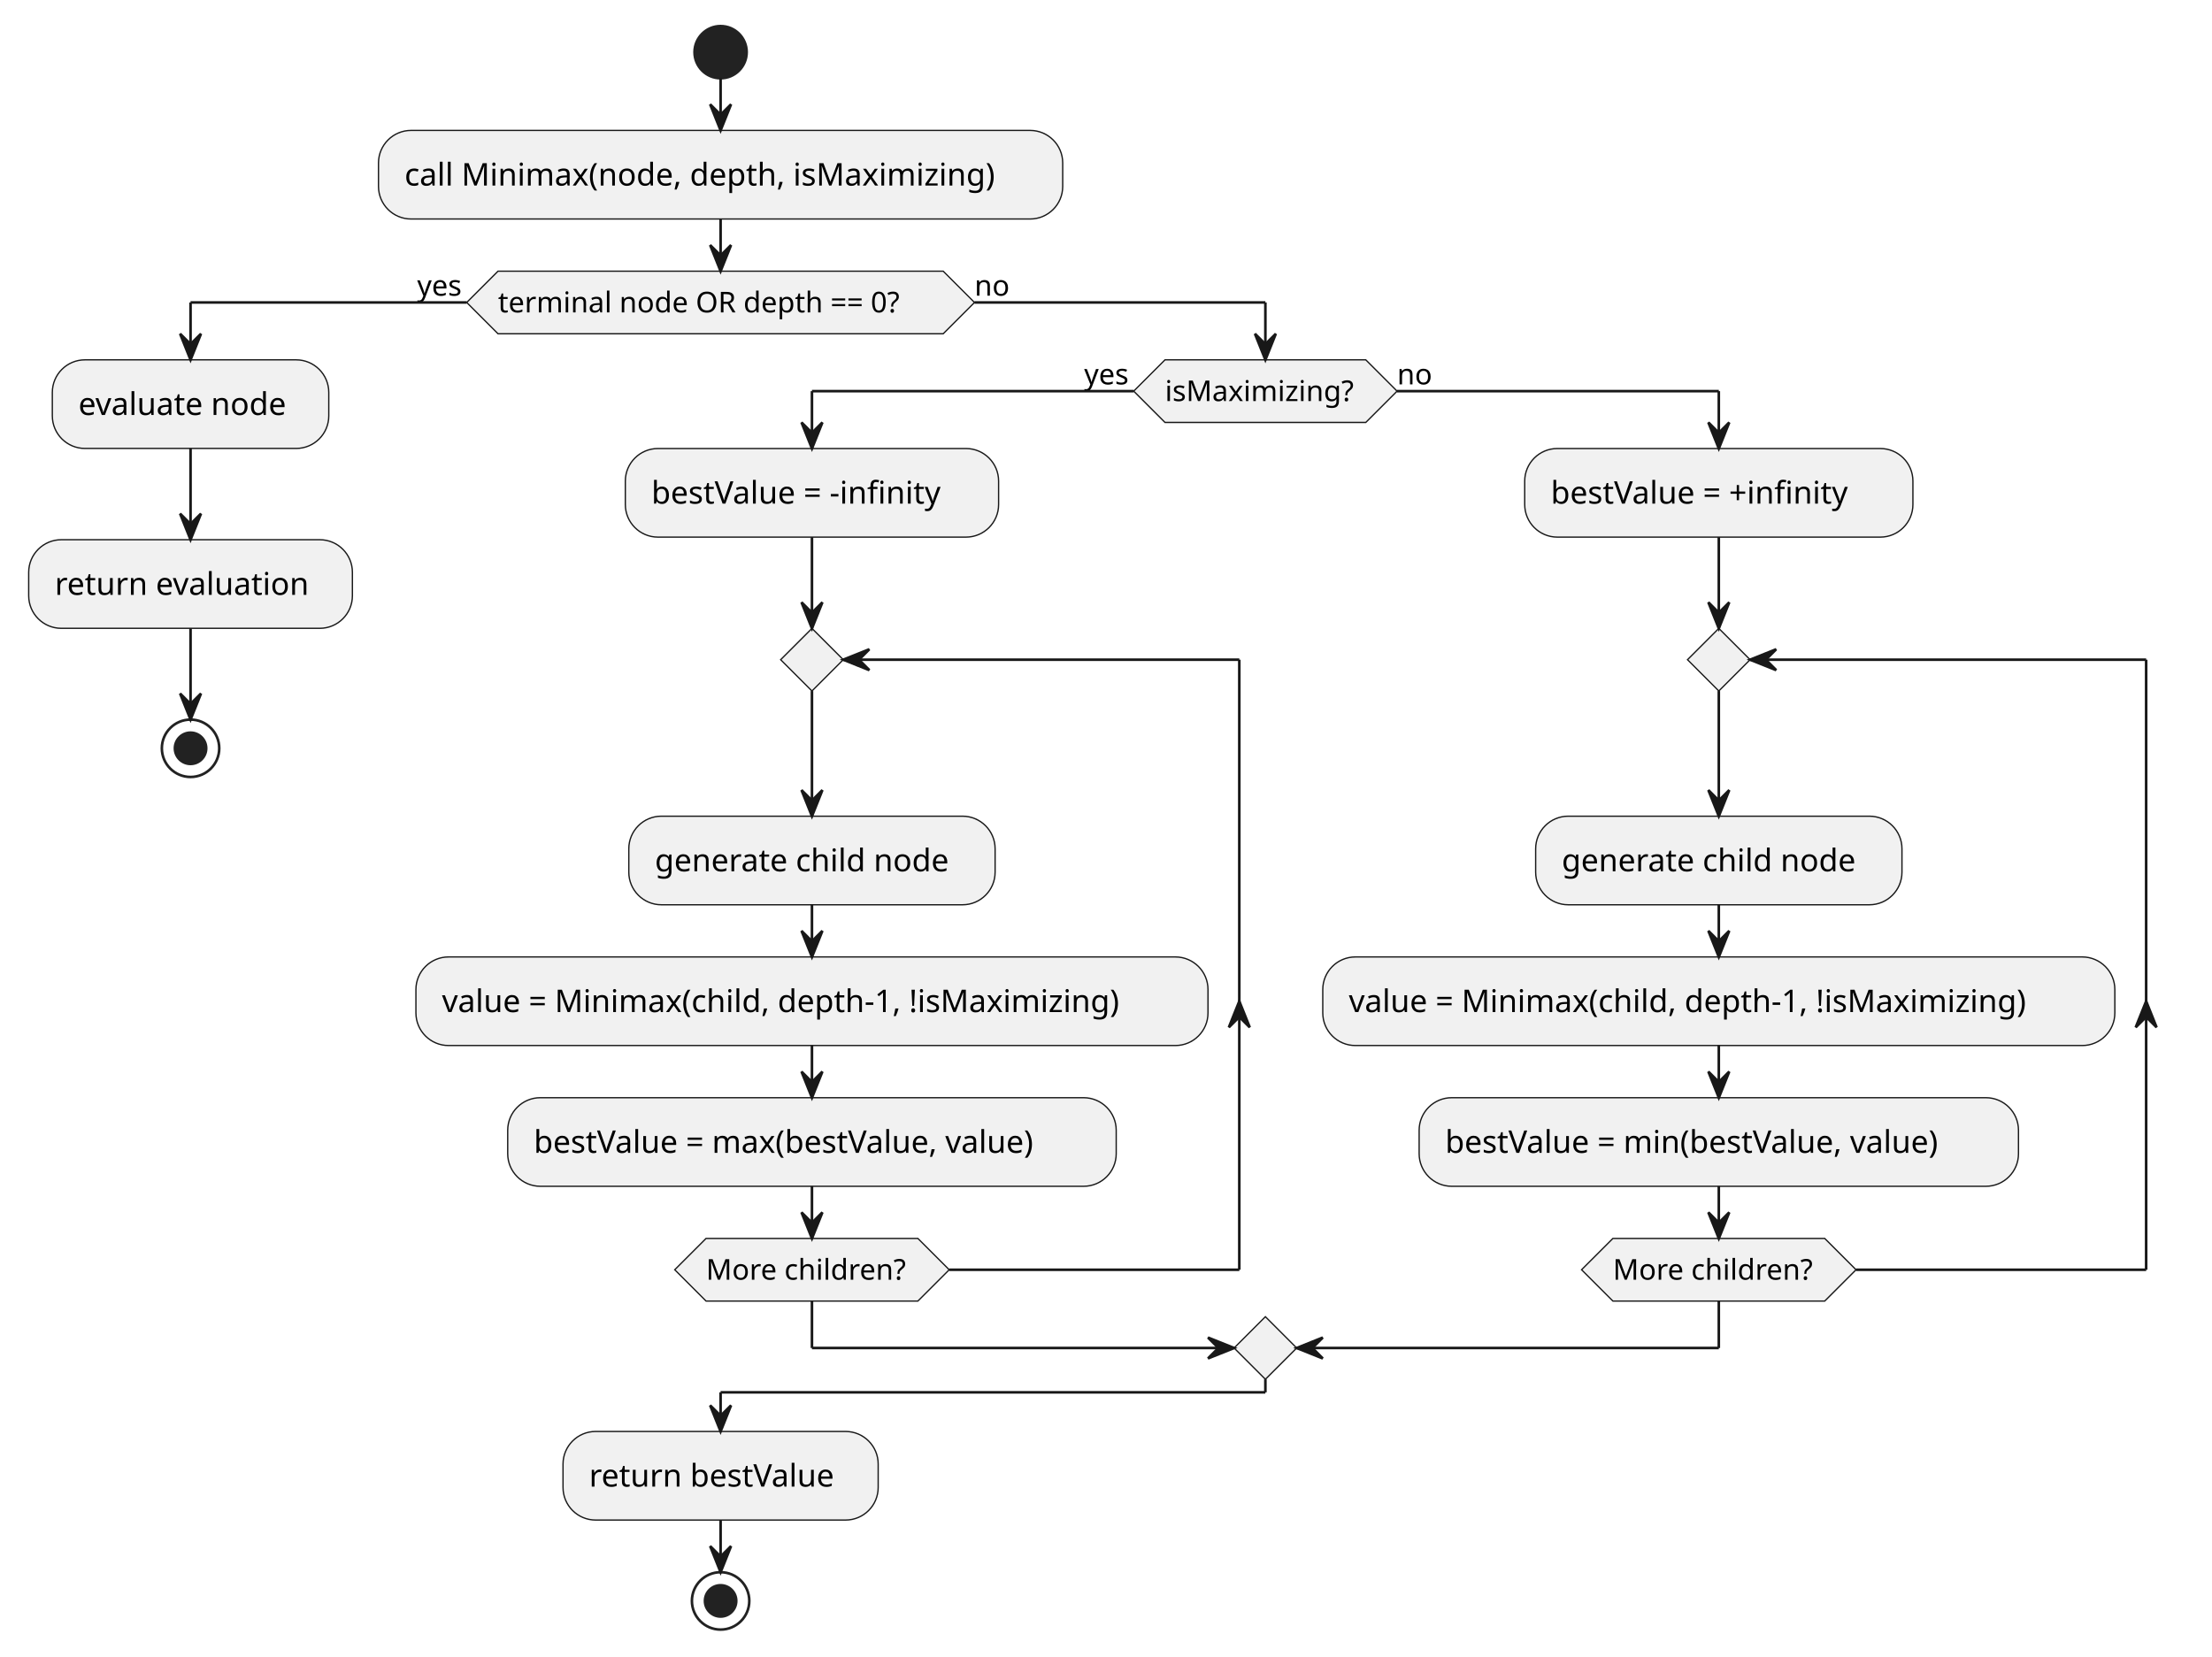
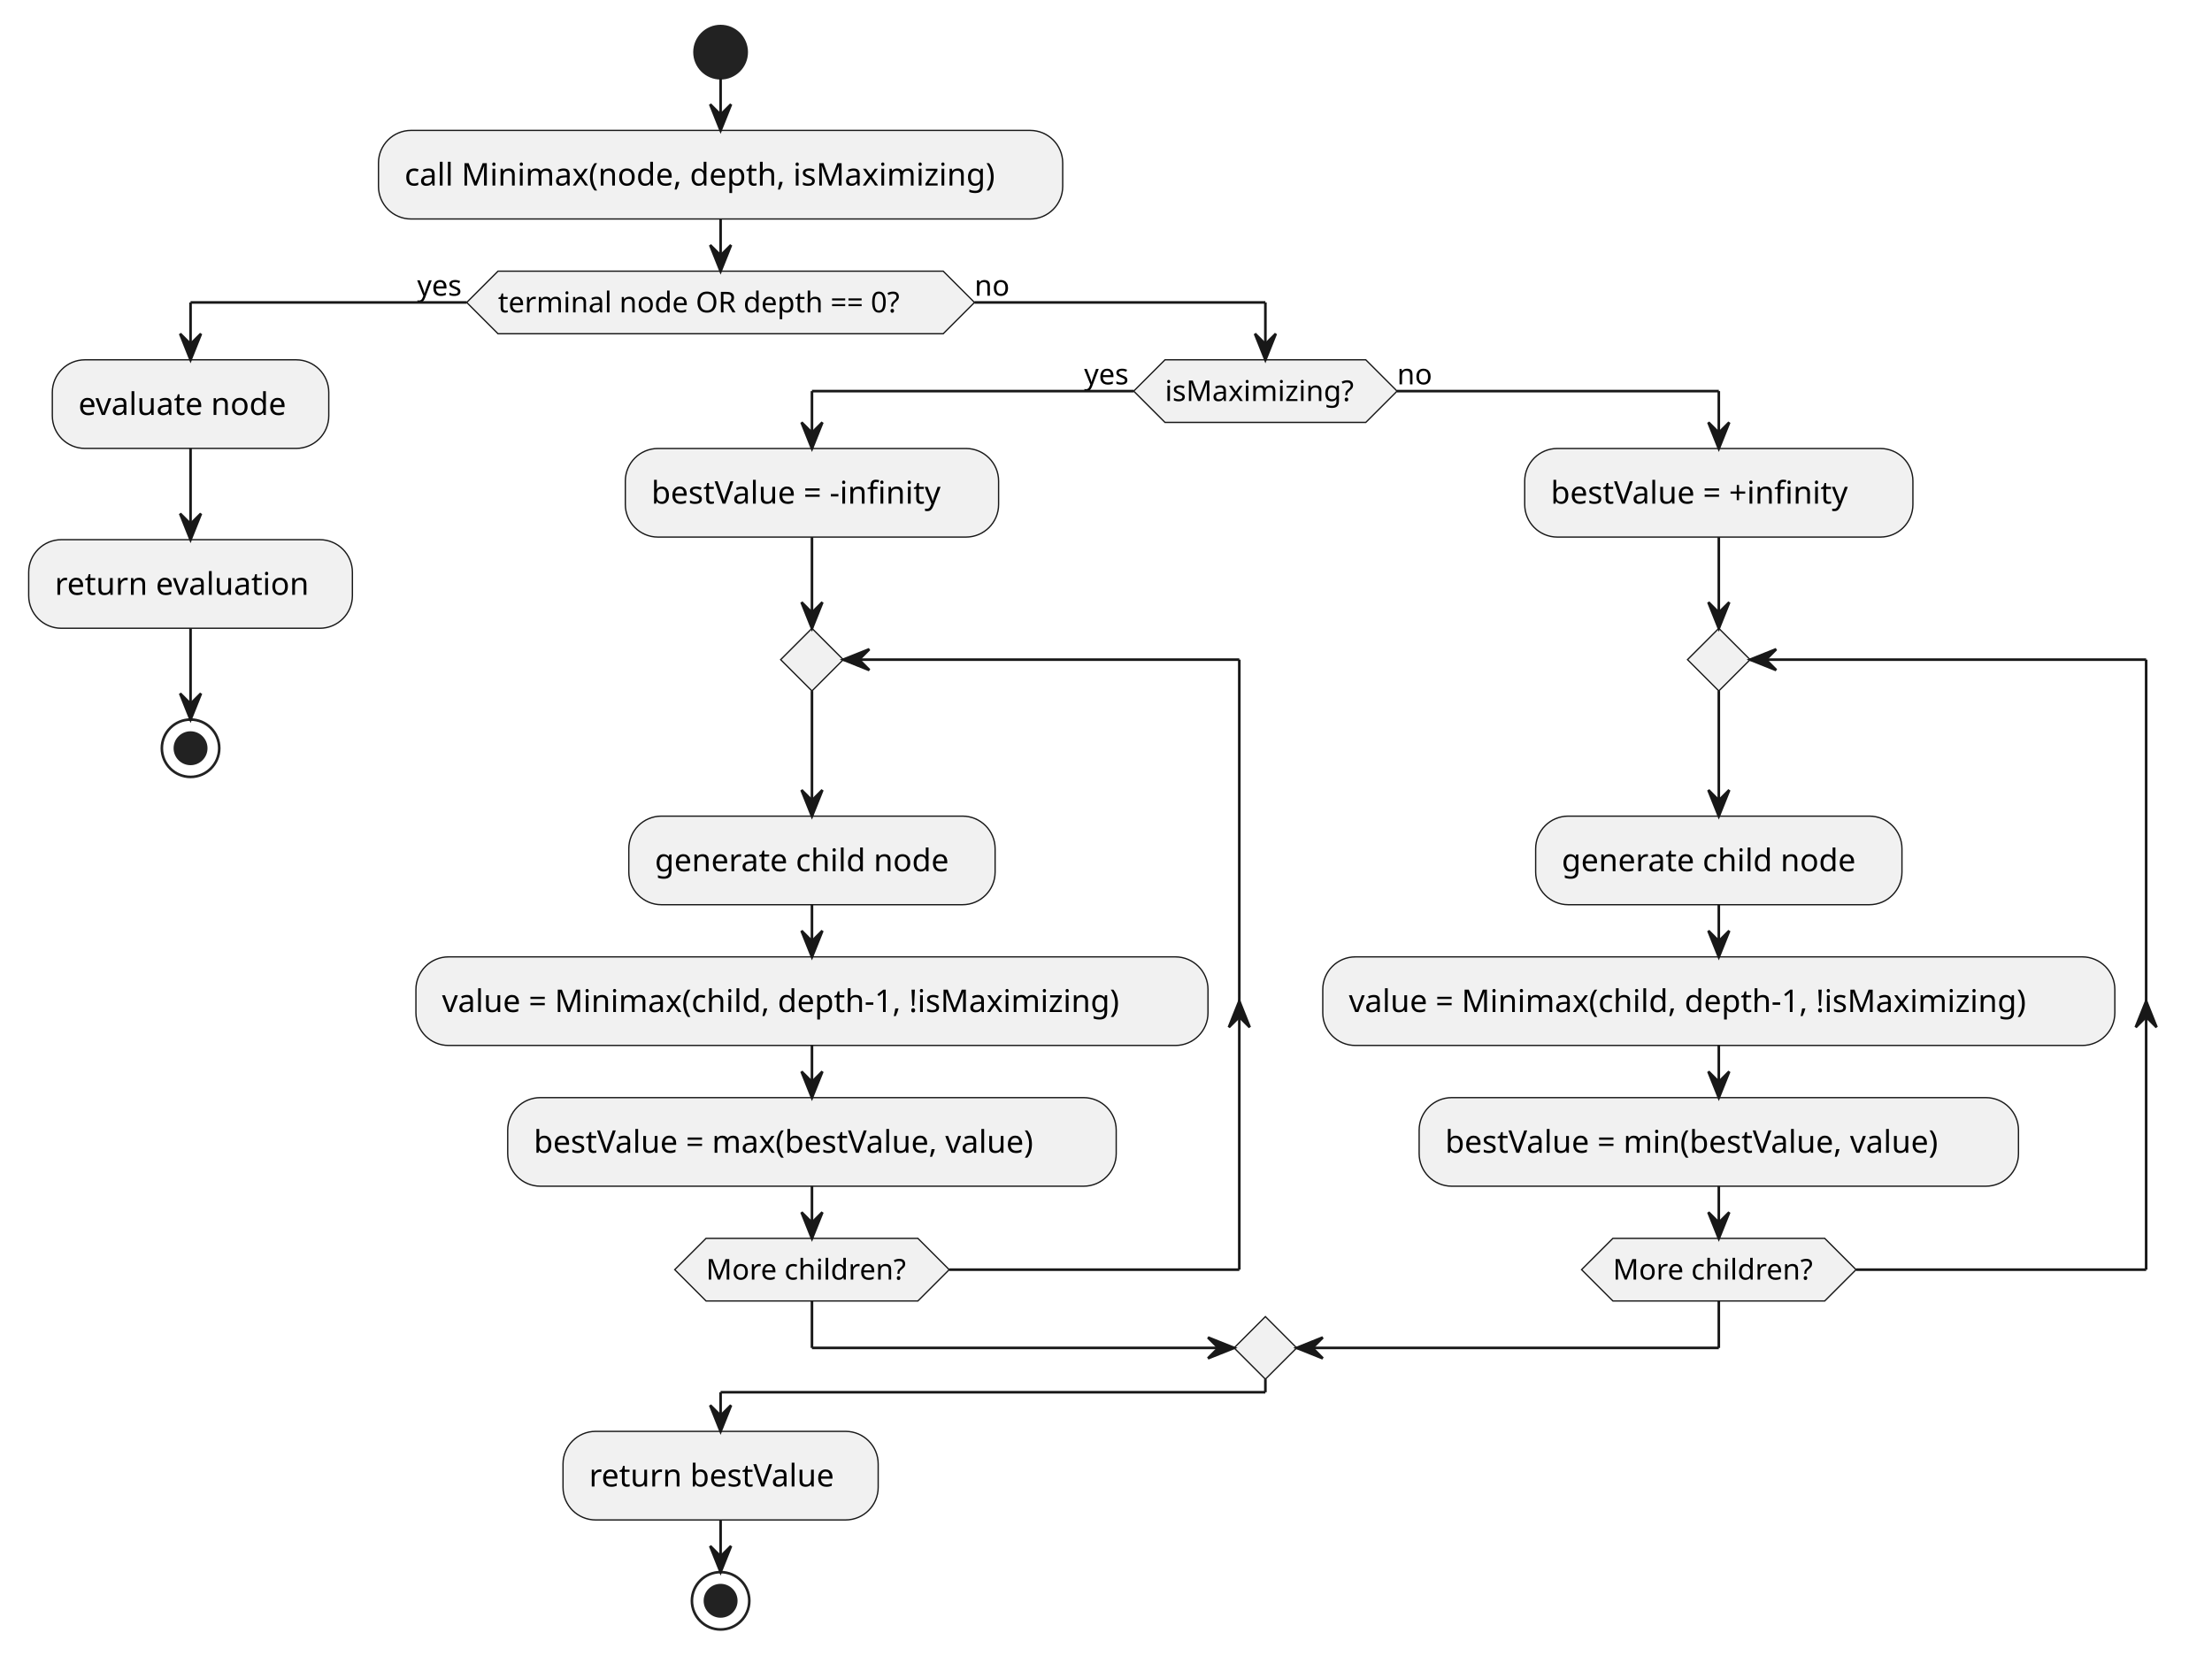
- <svg xmlns="http://www.w3.org/2000/svg" contentStyleType="text/css" data-diagram-type="ACTIVITY" height="635px" preserveAspectRatio="none" style="width:848px;height:635px;background:#FFFFFF;" version="1.1" viewBox="0 0 848 635" width="848px" zoomAndPan="magnify">
+ <svg xmlns="http://www.w3.org/2000/svg" contentStyleType="text/css" data-diagram-type="ACTIVITY" height="1984.375px" preserveAspectRatio="none" style="width:2650px;height:1984px;background:#FFFFFF;" version="1.1" viewBox="0 0 2650 1984" width="2650px" zoomAndPan="magnify">
  <defs />
  <g>
-     <ellipse cx="276.252" cy="20" fill="#222222" rx="10" ry="10" style="stroke:#222222;stroke-width:1;" />
-     <rect fill="#F1F1F1" height="33.969" rx="12.5" ry="12.5" style="stroke:#181818;stroke-width:0.5;" width="262.309" x="145.098" y="50" />
-     <text fill="#000000" font-family="sans-serif" font-size="12" lengthAdjust="spacing" textLength="242.309" x="155.098" y="71.139">call Minimax(node, depth, isMaximizing)</text>
-     <polygon fill="#F1F1F1" points="190.919,103.969,361.585,103.969,373.585,115.969,361.585,127.969,190.919,127.969,178.919,115.969,190.919,103.969" style="stroke:#181818;stroke-width:0.5;" />
-     <text fill="#000000" font-family="sans-serif" font-size="11" lengthAdjust="spacing" textLength="170.667" x="190.919" y="119.777">terminal node OR depth == 0?</text>
-     <text fill="#000000" font-family="sans-serif" font-size="11" lengthAdjust="spacing" textLength="19.008" x="159.91" y="113.374">yes</text>
-     <text fill="#000000" font-family="sans-serif" font-size="11" lengthAdjust="spacing" textLength="13.702" x="373.585" y="113.374">no</text>
-     <rect fill="#F1F1F1" height="33.969" rx="12.5" ry="12.5" style="stroke:#181818;stroke-width:0.5;" width="105.981" x="20.059" y="137.969" />
-     <text fill="#000000" font-family="sans-serif" font-size="12" lengthAdjust="spacing" textLength="85.981" x="30.059" y="159.107">evaluate node</text>
-     <rect fill="#F1F1F1" height="33.969" rx="12.5" ry="12.5" style="stroke:#181818;stroke-width:0.5;" width="124.098" x="11" y="206.938" />
-     <text fill="#000000" font-family="sans-serif" font-size="12" lengthAdjust="spacing" textLength="104.098" x="21" y="228.076">return evaluation</text>
-     <ellipse cx="73.049" cy="286.906" fill="none" rx="11" ry="11" style="stroke:#222222;stroke-width:1;" />
-     <ellipse cx="73.049" cy="286.906" fill="#222222" rx="6" ry="6" style="stroke:#222222;stroke-width:1;" />
-     <polygon fill="#F1F1F1" points="446.613,137.969,523.592,137.969,535.592,149.969,523.592,161.969,446.613,161.969,434.613,149.969,446.613,137.969" style="stroke:#181818;stroke-width:0.5;" />
-     <text fill="#000000" font-family="sans-serif" font-size="11" lengthAdjust="spacing" textLength="76.978" x="446.613" y="153.777">isMaximizing?</text>
-     <text fill="#000000" font-family="sans-serif" font-size="11" lengthAdjust="spacing" textLength="19.008" x="415.605" y="147.375">yes</text>
-     <text fill="#000000" font-family="sans-serif" font-size="11" lengthAdjust="spacing" textLength="13.702" x="535.592" y="147.375">no</text>
-     <rect fill="#F1F1F1" height="33.969" rx="12.5" ry="12.5" style="stroke:#181818;stroke-width:0.5;" width="143.1" x="239.727" y="171.969" />
-     <text fill="#000000" font-family="sans-serif" font-size="12" lengthAdjust="spacing" textLength="123.1" x="249.727" y="193.107">bestValue = -infinity</text>
-     <rect fill="#F1F1F1" height="33.969" rx="12.5" ry="12.5" style="stroke:#181818;stroke-width:0.5;" width="140.428" x="241.062" y="312.938" />
-     <text fill="#000000" font-family="sans-serif" font-size="12" lengthAdjust="spacing" textLength="120.428" x="251.062" y="334.076">generate child node</text>
-     <rect fill="#F1F1F1" height="33.969" rx="12.5" ry="12.5" style="stroke:#181818;stroke-width:0.5;" width="303.652" x="159.45" y="366.906" />
-     <text fill="#000000" font-family="sans-serif" font-size="12" lengthAdjust="spacing" textLength="283.652" x="169.45" y="388.045">value = Minimax(child, depth-1, !isMaximizing)</text>
-     <rect fill="#F1F1F1" height="33.969" rx="12.5" ry="12.5" style="stroke:#181818;stroke-width:0.5;" width="233.281" x="194.636" y="420.875" />
-     <text fill="#000000" font-family="sans-serif" font-size="12" lengthAdjust="spacing" textLength="213.281" x="204.636" y="442.014">bestValue = max(bestValue, value)</text>
-     <polygon fill="#F1F1F1" points="311.276,240.938,323.276,252.938,311.276,264.938,299.276,252.938,311.276,240.938" style="stroke:#181818;stroke-width:0.5;" />
-     <polygon fill="#F1F1F1" points="270.666,474.844,351.887,474.844,363.887,486.844,351.887,498.844,270.666,498.844,258.666,486.844,270.666,474.844" style="stroke:#181818;stroke-width:0.5;" />
-     <text fill="#000000" font-family="sans-serif" font-size="11" lengthAdjust="spacing" textLength="81.222" x="270.666" y="490.652">More children?</text>
-     <rect fill="#F1F1F1" height="33.969" rx="12.5" ry="12.5" style="stroke:#181818;stroke-width:0.5;" width="148.824" x="584.517" y="171.969" />
-     <text fill="#000000" font-family="sans-serif" font-size="12" lengthAdjust="spacing" textLength="128.824" x="594.517" y="193.107">bestValue = +infinity</text>
-     <rect fill="#F1F1F1" height="33.969" rx="12.5" ry="12.5" style="stroke:#181818;stroke-width:0.5;" width="140.428" x="588.715" y="312.938" />
-     <text fill="#000000" font-family="sans-serif" font-size="12" lengthAdjust="spacing" textLength="120.428" x="598.715" y="334.076">generate child node</text>
-     <rect fill="#F1F1F1" height="33.969" rx="12.5" ry="12.5" style="stroke:#181818;stroke-width:0.5;" width="303.652" x="507.103" y="366.906" />
-     <text fill="#000000" font-family="sans-serif" font-size="12" lengthAdjust="spacing" textLength="283.652" x="517.102" y="388.045">value = Minimax(child, depth-1, !isMaximizing)</text>
-     <rect fill="#F1F1F1" height="33.969" rx="12.5" ry="12.5" style="stroke:#181818;stroke-width:0.5;" width="229.766" x="544.046" y="420.875" />
-     <text fill="#000000" font-family="sans-serif" font-size="12" lengthAdjust="spacing" textLength="209.766" x="554.046" y="442.014">bestValue = min(bestValue, value)</text>
-     <polygon fill="#F1F1F1" points="658.929,240.938,670.929,252.938,658.929,264.938,646.929,252.938,658.929,240.938" style="stroke:#181818;stroke-width:0.5;" />
-     <polygon fill="#F1F1F1" points="618.318,474.844,699.54,474.844,711.54,486.844,699.54,498.844,618.318,498.844,606.318,486.844,618.318,474.844" style="stroke:#181818;stroke-width:0.5;" />
-     <text fill="#000000" font-family="sans-serif" font-size="11" lengthAdjust="spacing" textLength="81.222" x="618.318" y="490.652">More children?</text>
-     <polygon fill="#F1F1F1" points="485.103,504.844,497.103,516.844,485.103,528.844,473.103,516.844,485.103,504.844" style="stroke:#181818;stroke-width:0.5;" />
-     <rect fill="#F1F1F1" height="33.969" rx="12.5" ry="12.5" style="stroke:#181818;stroke-width:0.5;" width="120.822" x="215.841" y="548.844" />
-     <text fill="#000000" font-family="sans-serif" font-size="12" lengthAdjust="spacing" textLength="100.822" x="225.841" y="569.982">return bestValue</text>
-     <ellipse cx="276.252" cy="613.812" fill="none" rx="11" ry="11" style="stroke:#222222;stroke-width:1;" />
-     <ellipse cx="276.252" cy="613.812" fill="#222222" rx="6" ry="6" style="stroke:#222222;stroke-width:1;" />
-     <line style="stroke:#181818;stroke-width:1;" x1="276.252" x2="276.252" y1="30" y2="50" />
-     <polygon fill="#181818" points="272.252,40,276.252,50,280.252,40,276.252,44" style="stroke:#181818;stroke-width:1;" />
-     <line style="stroke:#181818;stroke-width:1;" x1="73.049" x2="73.049" y1="171.938" y2="206.938" />
-     <polygon fill="#181818" points="69.049,196.938,73.049,206.938,77.049,196.938,73.049,200.938" style="stroke:#181818;stroke-width:1;" />
-     <line style="stroke:#181818;stroke-width:1;" x1="73.049" x2="73.049" y1="240.906" y2="275.906" />
-     <polygon fill="#181818" points="69.049,265.906,73.049,275.906,77.049,265.906,73.049,269.906" style="stroke:#181818;stroke-width:1;" />
-     <line style="stroke:#181818;stroke-width:1;" x1="311.276" x2="311.276" y1="346.906" y2="366.906" />
-     <polygon fill="#181818" points="307.276,356.906,311.276,366.906,315.276,356.906,311.276,360.906" style="stroke:#181818;stroke-width:1;" />
-     <line style="stroke:#181818;stroke-width:1;" x1="311.276" x2="311.276" y1="400.875" y2="420.875" />
-     <polygon fill="#181818" points="307.276,410.875,311.276,420.875,315.276,410.875,311.276,414.875" style="stroke:#181818;stroke-width:1;" />
-     <line style="stroke:#181818;stroke-width:1;" x1="311.276" x2="311.276" y1="264.938" y2="312.938" />
-     <polygon fill="#181818" points="307.276,302.938,311.276,312.938,315.276,302.938,311.276,306.938" style="stroke:#181818;stroke-width:1;" />
-     <line style="stroke:#181818;stroke-width:1;" x1="363.887" x2="475.103" y1="486.844" y2="486.844" />
-     <polygon fill="#181818" points="471.103,393.891,475.103,383.891,479.103,393.891,475.103,389.891" style="stroke:#181818;stroke-width:1;" />
-     <line style="stroke:#181818;stroke-width:1;" x1="475.103" x2="475.103" y1="252.938" y2="486.844" />
-     <line style="stroke:#181818;stroke-width:1;" x1="475.103" x2="323.276" y1="252.938" y2="252.938" />
-     <polygon fill="#181818" points="333.276,248.938,323.276,252.938,333.276,256.938,329.276,252.938" style="stroke:#181818;stroke-width:1;" />
-     <line style="stroke:#181818;stroke-width:1;" x1="311.276" x2="311.276" y1="454.844" y2="474.844" />
-     <polygon fill="#181818" points="307.276,464.844,311.276,474.844,315.276,464.844,311.276,468.844" style="stroke:#181818;stroke-width:1;" />
-     <line style="stroke:#181818;stroke-width:1;" x1="311.276" x2="311.276" y1="205.938" y2="240.938" />
-     <polygon fill="#181818" points="307.276,230.938,311.276,240.938,315.276,230.938,311.276,234.938" style="stroke:#181818;stroke-width:1;" />
-     <line style="stroke:#181818;stroke-width:1;" x1="658.929" x2="658.929" y1="346.906" y2="366.906" />
-     <polygon fill="#181818" points="654.929,356.906,658.929,366.906,662.929,356.906,658.929,360.906" style="stroke:#181818;stroke-width:1;" />
-     <line style="stroke:#181818;stroke-width:1;" x1="658.929" x2="658.929" y1="400.875" y2="420.875" />
-     <polygon fill="#181818" points="654.929,410.875,658.929,420.875,662.929,410.875,658.929,414.875" style="stroke:#181818;stroke-width:1;" />
-     <line style="stroke:#181818;stroke-width:1;" x1="658.929" x2="658.929" y1="264.938" y2="312.938" />
-     <polygon fill="#181818" points="654.929,302.938,658.929,312.938,662.929,302.938,658.929,306.938" style="stroke:#181818;stroke-width:1;" />
-     <line style="stroke:#181818;stroke-width:1;" x1="711.54" x2="822.755" y1="486.844" y2="486.844" />
-     <polygon fill="#181818" points="818.755,393.891,822.755,383.891,826.755,393.891,822.755,389.891" style="stroke:#181818;stroke-width:1;" />
-     <line style="stroke:#181818;stroke-width:1;" x1="822.755" x2="822.755" y1="252.938" y2="486.844" />
-     <line style="stroke:#181818;stroke-width:1;" x1="822.755" x2="670.929" y1="252.938" y2="252.938" />
-     <polygon fill="#181818" points="680.929,248.938,670.929,252.938,680.929,256.938,676.929,252.938" style="stroke:#181818;stroke-width:1;" />
-     <line style="stroke:#181818;stroke-width:1;" x1="658.929" x2="658.929" y1="454.844" y2="474.844" />
-     <polygon fill="#181818" points="654.929,464.844,658.929,474.844,662.929,464.844,658.929,468.844" style="stroke:#181818;stroke-width:1;" />
-     <line style="stroke:#181818;stroke-width:1;" x1="658.929" x2="658.929" y1="205.938" y2="240.938" />
-     <polygon fill="#181818" points="654.929,230.938,658.929,240.938,662.929,230.938,658.929,234.938" style="stroke:#181818;stroke-width:1;" />
-     <line style="stroke:#181818;stroke-width:1;" x1="434.613" x2="311.276" y1="149.969" y2="149.969" />
-     <line style="stroke:#181818;stroke-width:1;" x1="311.276" x2="311.276" y1="149.969" y2="171.969" />
-     <polygon fill="#181818" points="307.276,161.969,311.276,171.969,315.276,161.969,311.276,165.969" style="stroke:#181818;stroke-width:1;" />
-     <line style="stroke:#181818;stroke-width:1;" x1="535.592" x2="658.929" y1="149.969" y2="149.969" />
-     <line style="stroke:#181818;stroke-width:1;" x1="658.929" x2="658.929" y1="149.969" y2="171.969" />
-     <polygon fill="#181818" points="654.929,161.969,658.929,171.969,662.929,161.969,658.929,165.969" style="stroke:#181818;stroke-width:1;" />
-     <line style="stroke:#181818;stroke-width:1;" x1="311.276" x2="311.276" y1="498.844" y2="516.844" />
-     <line style="stroke:#181818;stroke-width:1;" x1="311.276" x2="473.103" y1="516.844" y2="516.844" />
-     <polygon fill="#181818" points="463.103,512.844,473.103,516.844,463.103,520.844,467.103,516.844" style="stroke:#181818;stroke-width:1;" />
-     <line style="stroke:#181818;stroke-width:1;" x1="658.929" x2="658.929" y1="498.844" y2="516.844" />
-     <line style="stroke:#181818;stroke-width:1;" x1="658.929" x2="497.103" y1="516.844" y2="516.844" />
-     <polygon fill="#181818" points="507.103,512.844,497.103,516.844,507.103,520.844,503.103,516.844" style="stroke:#181818;stroke-width:1;" />
-     <line style="stroke:#181818;stroke-width:1;" x1="178.919" x2="73.049" y1="115.969" y2="115.969" />
-     <line style="stroke:#181818;stroke-width:1;" x1="73.049" x2="73.049" y1="115.969" y2="137.969" />
-     <polygon fill="#181818" points="69.049,127.969,73.049,137.969,77.049,127.969,73.049,131.969" style="stroke:#181818;stroke-width:1;" />
-     <line style="stroke:#181818;stroke-width:1;" x1="373.585" x2="485.103" y1="115.969" y2="115.969" />
-     <line style="stroke:#181818;stroke-width:1;" x1="485.103" x2="485.103" y1="115.969" y2="137.969" />
-     <polygon fill="#181818" points="481.103,127.969,485.103,137.969,489.103,127.969,485.103,131.969" style="stroke:#181818;stroke-width:1;" />
-     <line style="stroke:#181818;stroke-width:1;" x1="485.103" x2="485.103" y1="528.844" y2="533.844" />
-     <line style="stroke:#181818;stroke-width:1;" x1="485.103" x2="276.252" y1="533.844" y2="533.844" />
-     <line style="stroke:#181818;stroke-width:1;" x1="276.252" x2="276.252" y1="533.844" y2="548.844" />
-     <polygon fill="#181818" points="272.252,538.844,276.252,548.844,280.252,538.844,276.252,542.844" style="stroke:#181818;stroke-width:1;" />
-     <line style="stroke:#181818;stroke-width:1;" x1="276.252" x2="276.252" y1="83.969" y2="103.969" />
-     <polygon fill="#181818" points="272.252,93.969,276.252,103.969,280.252,93.969,276.252,97.969" style="stroke:#181818;stroke-width:1;" />
-     <line style="stroke:#181818;stroke-width:1;" x1="276.252" x2="276.252" y1="582.812" y2="602.812" />
-     <polygon fill="#181818" points="272.252,592.812,276.252,602.812,280.252,592.812,276.252,596.812" style="stroke:#181818;stroke-width:1;" />
+     <ellipse cx="863.287" cy="62.5" fill="#222222" rx="31.25" ry="31.25" style="stroke:#222222;stroke-width:3.125;" />
+     <rect fill="#F1F1F1" height="106.152" rx="39.062" ry="39.062" style="stroke:#181818;stroke-width:1.562;" width="819.714" x="453.43" y="156.25" />
+     <text fill="#000000" font-family="sans-serif" font-size="37.5" lengthAdjust="spacing" textLength="757.214" x="484.68" y="222.308">call Minimax(node, depth, isMaximizing)</text>
+     <polygon fill="#F1F1F1" points="596.621,324.902,1129.954,324.902,1167.454,362.402,1129.954,399.902,596.621,399.902,559.121,362.402,596.621,324.902" style="stroke:#181818;stroke-width:1.562;" />
+     <text fill="#000000" font-family="sans-serif" font-size="34.375" lengthAdjust="spacing" textLength="533.333" x="596.621" y="374.303">terminal node OR depth == 0?</text>
+     <text fill="#000000" font-family="sans-serif" font-size="34.375" lengthAdjust="spacing" textLength="59.401" x="499.72" y="354.295">yes</text>
+     <text fill="#000000" font-family="sans-serif" font-size="34.375" lengthAdjust="spacing" textLength="42.818" x="1167.454" y="354.295">no</text>
+     <rect fill="#F1F1F1" height="106.152" rx="39.062" ry="39.062" style="stroke:#181818;stroke-width:1.562;" width="331.189" x="62.683" y="431.152" />
+     <text fill="#000000" font-family="sans-serif" font-size="37.5" lengthAdjust="spacing" textLength="268.689" x="93.933" y="497.211">evaluate node</text>
+     <rect fill="#F1F1F1" height="106.152" rx="39.062" ry="39.062" style="stroke:#181818;stroke-width:1.562;" width="387.805" x="34.375" y="646.68" />
+     <text fill="#000000" font-family="sans-serif" font-size="37.5" lengthAdjust="spacing" textLength="325.305" x="65.625" y="712.738">return evaluation</text>
+     <ellipse cx="228.278" cy="896.582" fill="none" rx="34.375" ry="34.375" style="stroke:#222222;stroke-width:3.125;" />
+     <ellipse cx="228.278" cy="896.582" fill="#222222" rx="18.75" ry="18.75" style="stroke:#222222;stroke-width:3.125;" />
+     <polygon fill="#F1F1F1" points="1395.667,431.152,1636.224,431.152,1673.724,468.652,1636.224,506.152,1395.667,506.152,1358.167,468.652,1395.667,431.152" style="stroke:#181818;stroke-width:1.562;" />
+     <text fill="#000000" font-family="sans-serif" font-size="34.375" lengthAdjust="spacing" textLength="240.558" x="1395.667" y="480.553">isMaximizing?</text>
+     <text fill="#000000" font-family="sans-serif" font-size="34.375" lengthAdjust="spacing" textLength="59.401" x="1298.766" y="460.545">yes</text>
+     <text fill="#000000" font-family="sans-serif" font-size="34.375" lengthAdjust="spacing" textLength="42.818" x="1673.724" y="460.545">no</text>
+     <rect fill="#F1F1F1" height="106.152" rx="39.062" ry="39.062" style="stroke:#181818;stroke-width:1.562;" width="447.186" x="749.145" y="537.402" />
+     <text fill="#000000" font-family="sans-serif" font-size="37.5" lengthAdjust="spacing" textLength="384.686" x="780.395" y="603.461">bestValue = -infinity</text>
+     <rect fill="#F1F1F1" height="106.152" rx="39.062" ry="39.062" style="stroke:#181818;stroke-width:1.562;" width="438.837" x="753.32" y="977.93" />
+     <text fill="#000000" font-family="sans-serif" font-size="37.5" lengthAdjust="spacing" textLength="376.337" x="784.57" y="1043.988">generate child node</text>
+     <rect fill="#F1F1F1" height="106.152" rx="39.062" ry="39.062" style="stroke:#181818;stroke-width:1.562;" width="948.914" x="498.282" y="1146.582" />
+     <text fill="#000000" font-family="sans-serif" font-size="37.5" lengthAdjust="spacing" textLength="886.414" x="529.532" y="1212.64">value = Minimax(child, depth-1, !isMaximizing)</text>
+     <rect fill="#F1F1F1" height="106.152" rx="39.062" ry="39.062" style="stroke:#181818;stroke-width:1.562;" width="729.004" x="608.237" y="1315.234" />
+     <text fill="#000000" font-family="sans-serif" font-size="37.5" lengthAdjust="spacing" textLength="666.504" x="639.487" y="1381.293">bestValue = max(bestValue, value)</text>
+     <polygon fill="#F1F1F1" points="972.739,752.93,1010.239,790.43,972.739,827.93,935.239,790.43,972.739,752.93" style="stroke:#181818;stroke-width:1.562;" />
+     <polygon fill="#F1F1F1" points="845.83,1483.887,1099.648,1483.887,1137.148,1521.387,1099.648,1558.887,845.83,1558.887,808.33,1521.387,845.83,1483.887" style="stroke:#181818;stroke-width:1.562;" />
+     <text fill="#000000" font-family="sans-serif" font-size="34.375" lengthAdjust="spacing" textLength="253.818" x="845.83" y="1533.287">More children?</text>
+     <rect fill="#F1F1F1" height="106.152" rx="39.062" ry="39.062" style="stroke:#181818;stroke-width:1.562;" width="465.076" x="1826.614" y="537.402" />
+     <text fill="#000000" font-family="sans-serif" font-size="37.5" lengthAdjust="spacing" textLength="402.576" x="1857.864" y="603.461">bestValue = +infinity</text>
+     <rect fill="#F1F1F1" height="106.152" rx="39.062" ry="39.062" style="stroke:#181818;stroke-width:1.562;" width="438.837" x="1839.734" y="977.93" />
+     <text fill="#000000" font-family="sans-serif" font-size="37.5" lengthAdjust="spacing" textLength="376.337" x="1870.984" y="1043.988">generate child node</text>
+     <rect fill="#F1F1F1" height="106.152" rx="39.062" ry="39.062" style="stroke:#181818;stroke-width:1.562;" width="948.914" x="1584.695" y="1146.582" />
+     <text fill="#000000" font-family="sans-serif" font-size="37.5" lengthAdjust="spacing" textLength="886.414" x="1615.945" y="1212.64">value = Minimax(child, depth-1, !isMaximizing)</text>
+     <rect fill="#F1F1F1" height="106.152" rx="39.062" ry="39.062" style="stroke:#181818;stroke-width:1.562;" width="718.018" x="1700.143" y="1315.234" />
+     <text fill="#000000" font-family="sans-serif" font-size="37.5" lengthAdjust="spacing" textLength="655.518" x="1731.393" y="1381.293">bestValue = min(bestValue, value)</text>
+     <polygon fill="#F1F1F1" points="2059.152,752.93,2096.652,790.43,2059.152,827.93,2021.652,790.43,2059.152,752.93" style="stroke:#181818;stroke-width:1.562;" />
+     <polygon fill="#F1F1F1" points="1932.243,1483.887,2186.061,1483.887,2223.561,1521.387,2186.061,1558.887,1932.243,1558.887,1894.743,1521.387,1932.243,1483.887" style="stroke:#181818;stroke-width:1.562;" />
+     <text fill="#000000" font-family="sans-serif" font-size="34.375" lengthAdjust="spacing" textLength="253.818" x="1932.243" y="1533.287">More children?</text>
+     <polygon fill="#F1F1F1" points="1515.945,1577.637,1553.445,1615.137,1515.945,1652.637,1478.445,1615.137,1515.945,1577.637" style="stroke:#181818;stroke-width:1.562;" />
+     <rect fill="#F1F1F1" height="106.152" rx="39.062" ry="39.062" style="stroke:#181818;stroke-width:1.562;" width="377.57" x="674.503" y="1715.137" />
+     <text fill="#000000" font-family="sans-serif" font-size="37.5" lengthAdjust="spacing" textLength="315.07" x="705.753" y="1781.195">return bestValue</text>
+     <ellipse cx="863.287" cy="1918.164" fill="none" rx="34.375" ry="34.375" style="stroke:#222222;stroke-width:3.125;" />
+     <ellipse cx="863.287" cy="1918.164" fill="#222222" rx="18.75" ry="18.75" style="stroke:#222222;stroke-width:3.125;" />
+     <line style="stroke:#181818;stroke-width:3.125;" x1="863.287" x2="863.287" y1="93.75" y2="156.25" />
+     <polygon fill="#181818" points="850.787,125,863.287,156.25,875.787,125,863.287,137.5" style="stroke:#181818;stroke-width:3.125;" />
+     <line style="stroke:#181818;stroke-width:3.125;" x1="228.278" x2="228.278" y1="537.305" y2="646.68" />
+     <polygon fill="#181818" points="215.778,615.43,228.278,646.68,240.778,615.43,228.278,627.93" style="stroke:#181818;stroke-width:3.125;" />
+     <line style="stroke:#181818;stroke-width:3.125;" x1="228.278" x2="228.278" y1="752.832" y2="862.207" />
+     <polygon fill="#181818" points="215.778,830.957,228.278,862.207,240.778,830.957,228.278,843.457" style="stroke:#181818;stroke-width:3.125;" />
+     <line style="stroke:#181818;stroke-width:3.125;" x1="972.739" x2="972.739" y1="1084.082" y2="1146.582" />
+     <polygon fill="#181818" points="960.239,1115.332,972.739,1146.582,985.239,1115.332,972.739,1127.832" style="stroke:#181818;stroke-width:3.125;" />
+     <line style="stroke:#181818;stroke-width:3.125;" x1="972.739" x2="972.739" y1="1252.734" y2="1315.234" />
+     <polygon fill="#181818" points="960.239,1283.984,972.739,1315.234,985.239,1283.984,972.739,1296.484" style="stroke:#181818;stroke-width:3.125;" />
+     <line style="stroke:#181818;stroke-width:3.125;" x1="972.739" x2="972.739" y1="827.93" y2="977.93" />
+     <polygon fill="#181818" points="960.239,946.68,972.739,977.93,985.239,946.68,972.739,959.18" style="stroke:#181818;stroke-width:3.125;" />
+     <line style="stroke:#181818;stroke-width:3.125;" x1="1137.148" x2="1484.695" y1="1521.387" y2="1521.387" />
+     <polygon fill="#181818" points="1472.195,1230.908,1484.695,1199.658,1497.195,1230.908,1484.695,1218.408" style="stroke:#181818;stroke-width:3.125;" />
+     <line style="stroke:#181818;stroke-width:3.125;" x1="1484.695" x2="1484.695" y1="790.43" y2="1521.387" />
+     <line style="stroke:#181818;stroke-width:3.125;" x1="1484.695" x2="1010.239" y1="790.43" y2="790.43" />
+     <polygon fill="#181818" points="1041.489,777.93,1010.239,790.43,1041.489,802.93,1028.989,790.43" style="stroke:#181818;stroke-width:3.125;" />
+     <line style="stroke:#181818;stroke-width:3.125;" x1="972.739" x2="972.739" y1="1421.387" y2="1483.887" />
+     <polygon fill="#181818" points="960.239,1452.637,972.739,1483.887,985.239,1452.637,972.739,1465.137" style="stroke:#181818;stroke-width:3.125;" />
+     <line style="stroke:#181818;stroke-width:3.125;" x1="972.739" x2="972.739" y1="643.555" y2="752.93" />
+     <polygon fill="#181818" points="960.239,721.68,972.739,752.93,985.239,721.68,972.739,734.18" style="stroke:#181818;stroke-width:3.125;" />
+     <line style="stroke:#181818;stroke-width:3.125;" x1="2059.152" x2="2059.152" y1="1084.082" y2="1146.582" />
+     <polygon fill="#181818" points="2046.652,1115.332,2059.152,1146.582,2071.652,1115.332,2059.152,1127.832" style="stroke:#181818;stroke-width:3.125;" />
+     <line style="stroke:#181818;stroke-width:3.125;" x1="2059.152" x2="2059.152" y1="1252.734" y2="1315.234" />
+     <polygon fill="#181818" points="2046.652,1283.984,2059.152,1315.234,2071.652,1283.984,2059.152,1296.484" style="stroke:#181818;stroke-width:3.125;" />
+     <line style="stroke:#181818;stroke-width:3.125;" x1="2059.152" x2="2059.152" y1="827.93" y2="977.93" />
+     <polygon fill="#181818" points="2046.652,946.68,2059.152,977.93,2071.652,946.68,2059.152,959.18" style="stroke:#181818;stroke-width:3.125;" />
+     <line style="stroke:#181818;stroke-width:3.125;" x1="2223.561" x2="2571.109" y1="1521.387" y2="1521.387" />
+     <polygon fill="#181818" points="2558.609,1230.908,2571.109,1199.658,2583.609,1230.908,2571.109,1218.408" style="stroke:#181818;stroke-width:3.125;" />
+     <line style="stroke:#181818;stroke-width:3.125;" x1="2571.109" x2="2571.109" y1="790.43" y2="1521.387" />
+     <line style="stroke:#181818;stroke-width:3.125;" x1="2571.109" x2="2096.652" y1="790.43" y2="790.43" />
+     <polygon fill="#181818" points="2127.902,777.93,2096.652,790.43,2127.902,802.93,2115.402,790.43" style="stroke:#181818;stroke-width:3.125;" />
+     <line style="stroke:#181818;stroke-width:3.125;" x1="2059.152" x2="2059.152" y1="1421.387" y2="1483.887" />
+     <polygon fill="#181818" points="2046.652,1452.637,2059.152,1483.887,2071.652,1452.637,2059.152,1465.137" style="stroke:#181818;stroke-width:3.125;" />
+     <line style="stroke:#181818;stroke-width:3.125;" x1="2059.152" x2="2059.152" y1="643.555" y2="752.93" />
+     <polygon fill="#181818" points="2046.652,721.68,2059.152,752.93,2071.652,721.68,2059.152,734.18" style="stroke:#181818;stroke-width:3.125;" />
+     <line style="stroke:#181818;stroke-width:3.125;" x1="1358.167" x2="972.739" y1="468.652" y2="468.652" />
+     <line style="stroke:#181818;stroke-width:3.125;" x1="972.739" x2="972.739" y1="468.652" y2="537.402" />
+     <polygon fill="#181818" points="960.239,506.152,972.739,537.402,985.239,506.152,972.739,518.652" style="stroke:#181818;stroke-width:3.125;" />
+     <line style="stroke:#181818;stroke-width:3.125;" x1="1673.724" x2="2059.152" y1="468.652" y2="468.652" />
+     <line style="stroke:#181818;stroke-width:3.125;" x1="2059.152" x2="2059.152" y1="468.652" y2="537.402" />
+     <polygon fill="#181818" points="2046.652,506.152,2059.152,537.402,2071.652,506.152,2059.152,518.652" style="stroke:#181818;stroke-width:3.125;" />
+     <line style="stroke:#181818;stroke-width:3.125;" x1="972.739" x2="972.739" y1="1558.887" y2="1615.137" />
+     <line style="stroke:#181818;stroke-width:3.125;" x1="972.739" x2="1478.445" y1="1615.137" y2="1615.137" />
+     <polygon fill="#181818" points="1447.195,1602.637,1478.445,1615.137,1447.195,1627.637,1459.695,1615.137" style="stroke:#181818;stroke-width:3.125;" />
+     <line style="stroke:#181818;stroke-width:3.125;" x1="2059.152" x2="2059.152" y1="1558.887" y2="1615.137" />
+     <line style="stroke:#181818;stroke-width:3.125;" x1="2059.152" x2="1553.445" y1="1615.137" y2="1615.137" />
+     <polygon fill="#181818" points="1584.695,1602.637,1553.445,1615.137,1584.695,1627.637,1572.195,1615.137" style="stroke:#181818;stroke-width:3.125;" />
+     <line style="stroke:#181818;stroke-width:3.125;" x1="559.121" x2="228.278" y1="362.402" y2="362.402" />
+     <line style="stroke:#181818;stroke-width:3.125;" x1="228.278" x2="228.278" y1="362.402" y2="431.152" />
+     <polygon fill="#181818" points="215.778,399.902,228.278,431.152,240.778,399.902,228.278,412.402" style="stroke:#181818;stroke-width:3.125;" />
+     <line style="stroke:#181818;stroke-width:3.125;" x1="1167.454" x2="1515.945" y1="362.402" y2="362.402" />
+     <line style="stroke:#181818;stroke-width:3.125;" x1="1515.945" x2="1515.945" y1="362.402" y2="431.152" />
+     <polygon fill="#181818" points="1503.445,399.902,1515.945,431.152,1528.445,399.902,1515.945,412.402" style="stroke:#181818;stroke-width:3.125;" />
+     <line style="stroke:#181818;stroke-width:3.125;" x1="1515.945" x2="1515.945" y1="1652.637" y2="1668.262" />
+     <line style="stroke:#181818;stroke-width:3.125;" x1="1515.945" x2="863.287" y1="1668.262" y2="1668.262" />
+     <line style="stroke:#181818;stroke-width:3.125;" x1="863.287" x2="863.287" y1="1668.262" y2="1715.137" />
+     <polygon fill="#181818" points="850.787,1683.887,863.287,1715.137,875.787,1683.887,863.287,1696.387" style="stroke:#181818;stroke-width:3.125;" />
+     <line style="stroke:#181818;stroke-width:3.125;" x1="863.287" x2="863.287" y1="262.402" y2="324.902" />
+     <polygon fill="#181818" points="850.787,293.652,863.287,324.902,875.787,293.652,863.287,306.152" style="stroke:#181818;stroke-width:3.125;" />
+     <line style="stroke:#181818;stroke-width:3.125;" x1="863.287" x2="863.287" y1="1821.289" y2="1883.789" />
+     <polygon fill="#181818" points="850.787,1852.539,863.287,1883.789,875.787,1852.539,863.287,1865.039" style="stroke:#181818;stroke-width:3.125;" />
  </g>
</svg>
